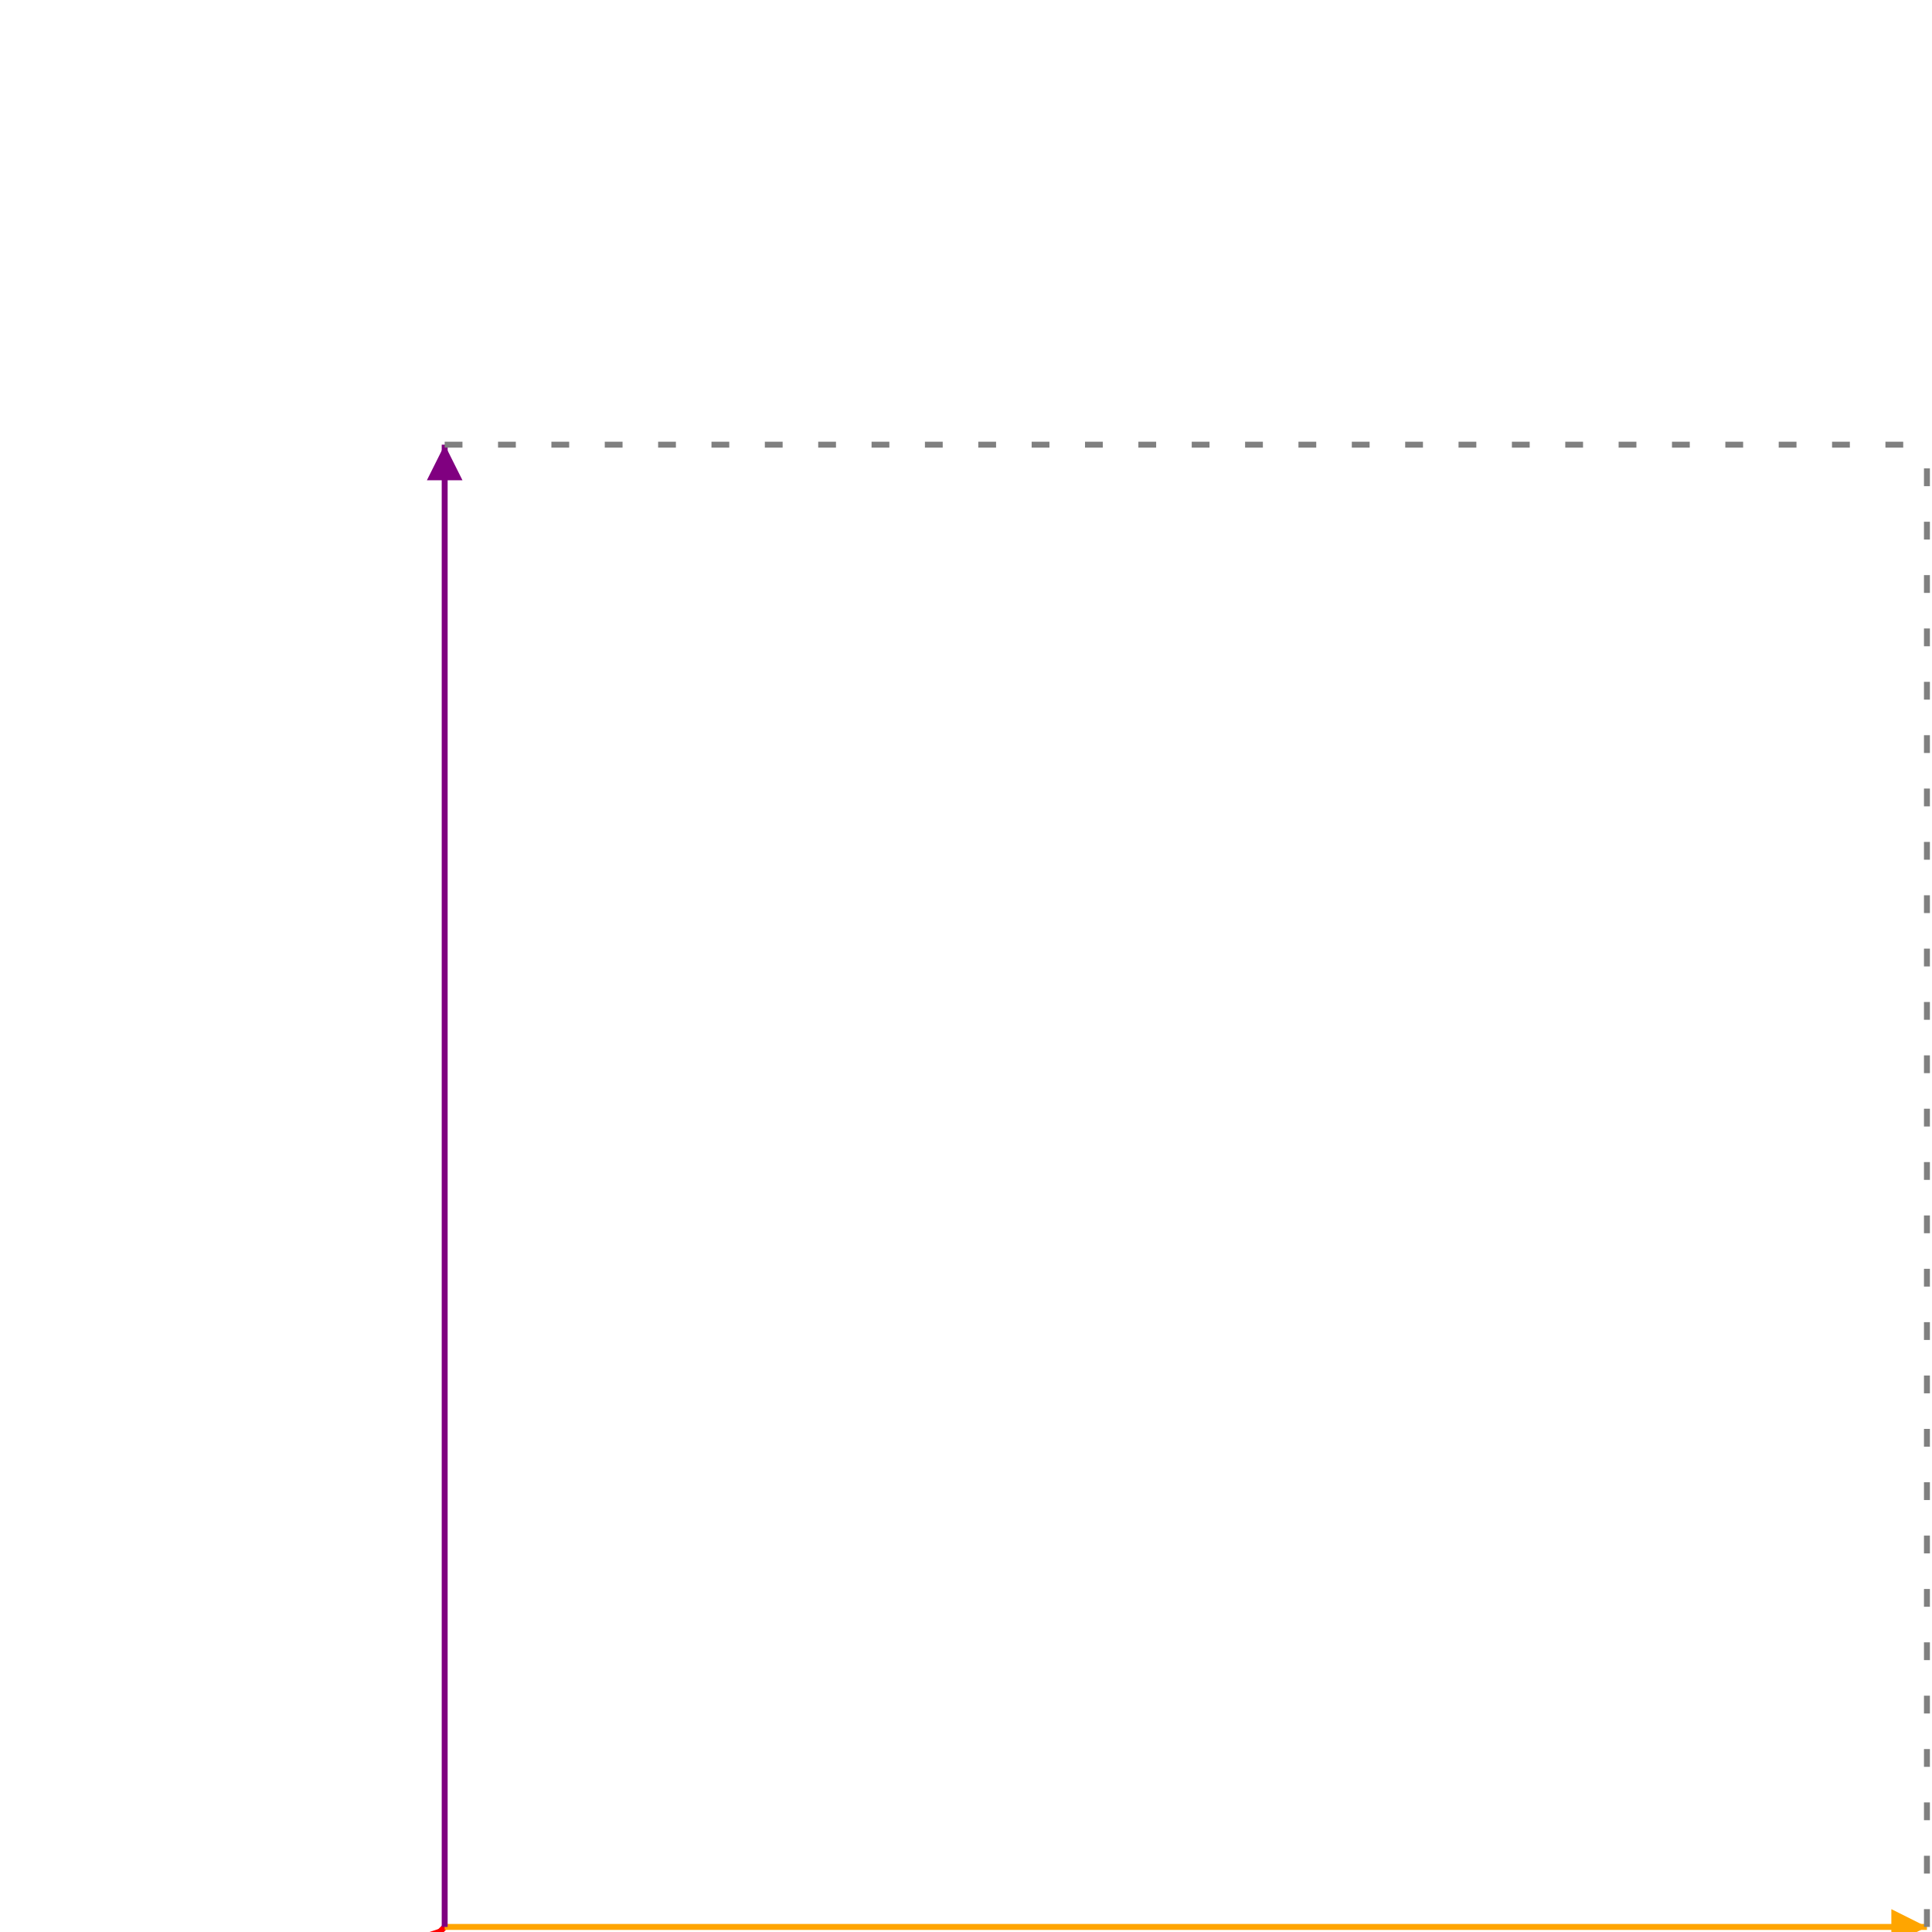
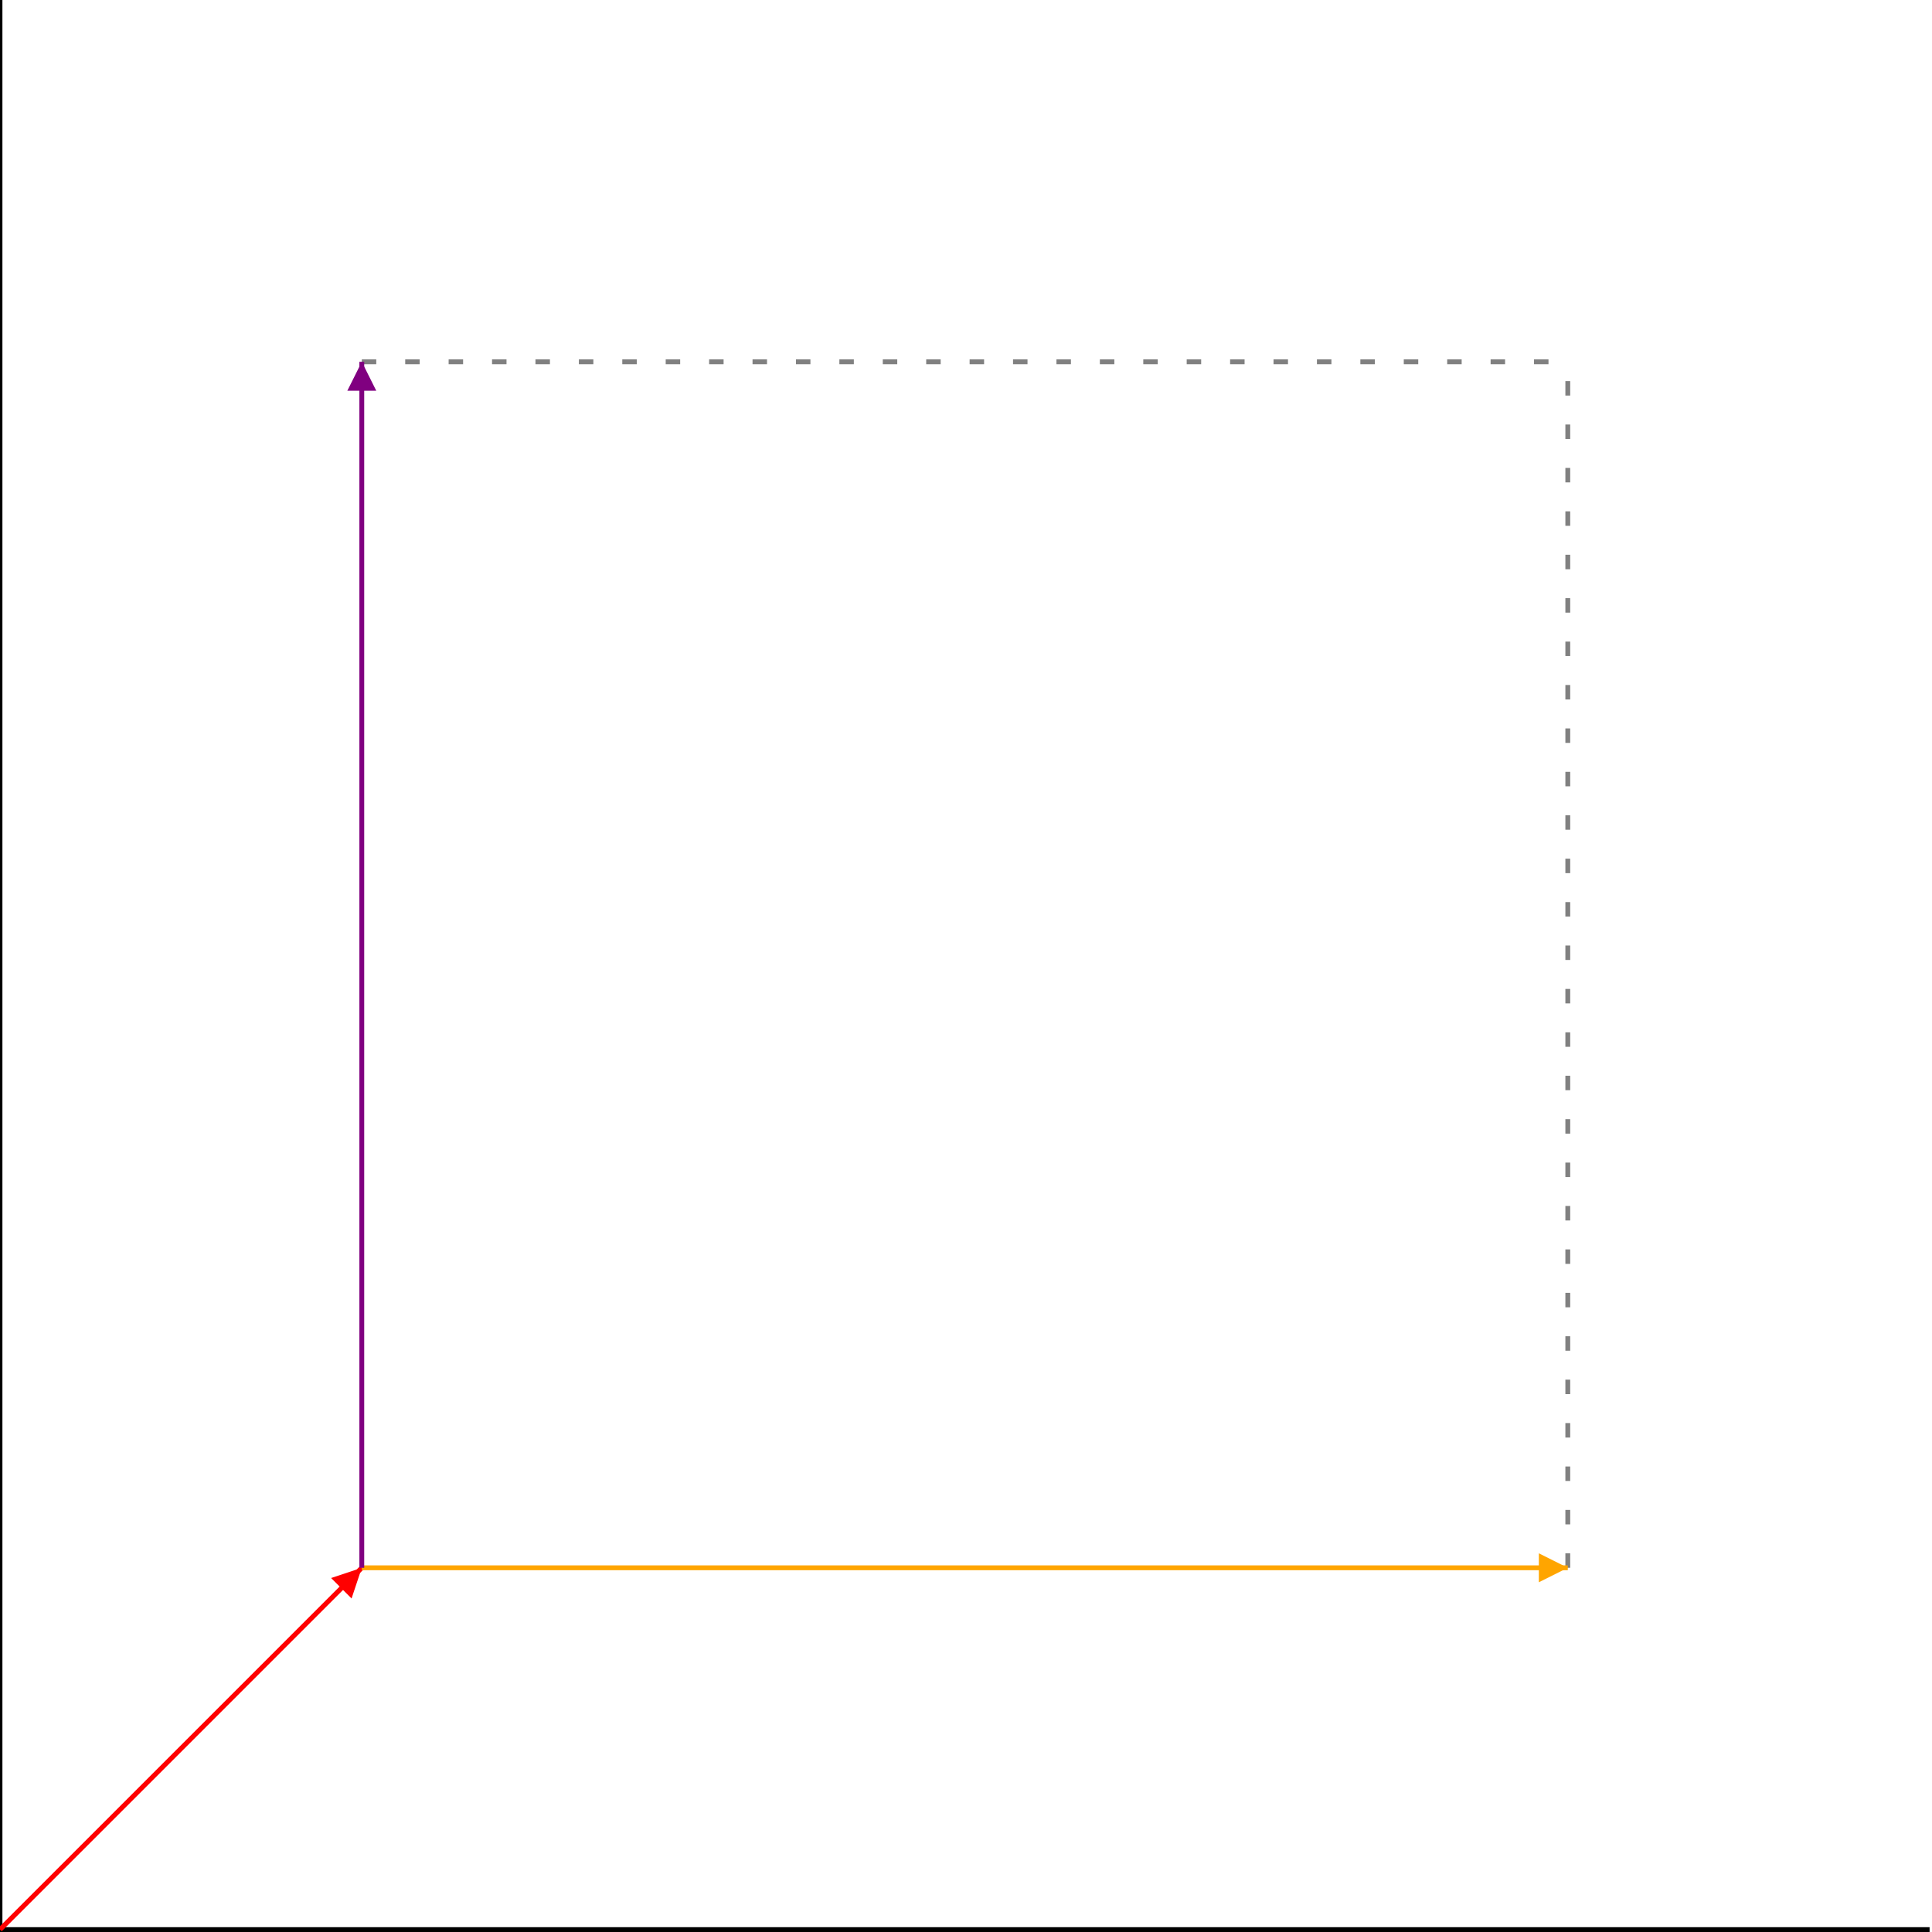
<svg xmlns="http://www.w3.org/2000/svg" viewbox="0 0 400 400">
  <defs>
    <marker id="red-triangle" viewBox="0 0 10 10" refX="10" refY="5" markerWidth="6" markerHeight="6" orient="auto">
      <path d="M 0 0 L 10 5 L 0 10 z" fill="red" />
    </marker>
    <marker id="orange-triangle" viewBox="0 0 10 10" refX="10" refY="5" markerWidth="6" markerHeight="6" orient="auto">
      <path d="M 0 0 L 10 5 L 0 10 z" fill="orange" />
      <marker id="purple-triangle" viewBox="0 0 10 10" refX="10" refY="5" markerWidth="6" markerHeight="6" orient="auto">
        <path d="M 0 0 L 10 5 L 0 10 z" fill="purple" />
      </marker>
    </marker>
  </defs>
  <g transform="scale(1,-1), translate(0, -400)">
+     <line x1="325.0" y1="75.0" x2="325.0" y2="325.0" stroke="gray" stroke-dasharray="3,6" />
+     <line x1="75.0" y1="325.0" x2="325.0" y2="325.0" stroke="gray" stroke-dasharray="3,6" />
+     <line x1="0" y1="0" x2="400" y2="0" stroke="black" />
+     <line x1="0" y1="0" x2="0" y2="400" stroke="black" />
    <line x1="0" y1="0" x2="75.0" y2="75.0" stroke="red" marker-end="url(#red-triangle)" />
    <line x1="75.0" y1="75.0" x2="325.0" y2="75.0" stroke="orange" marker-end="url(#orange-triangle)" />
    <line x1="75.0" y1="75.0" x2="75.0" y2="325.0" stroke="purple" marker-end="url(#purple-triangle)" />
-     <line x1="325.0" y1="75.0" x2="325.0" y2="325.0" stroke="gray" stroke-dasharray="3,6" />
-     <line x1="75.0" y1="325.0" x2="325.0" y2="325.0" stroke="gray" stroke-dasharray="3,6" />
  </g>
</svg>
